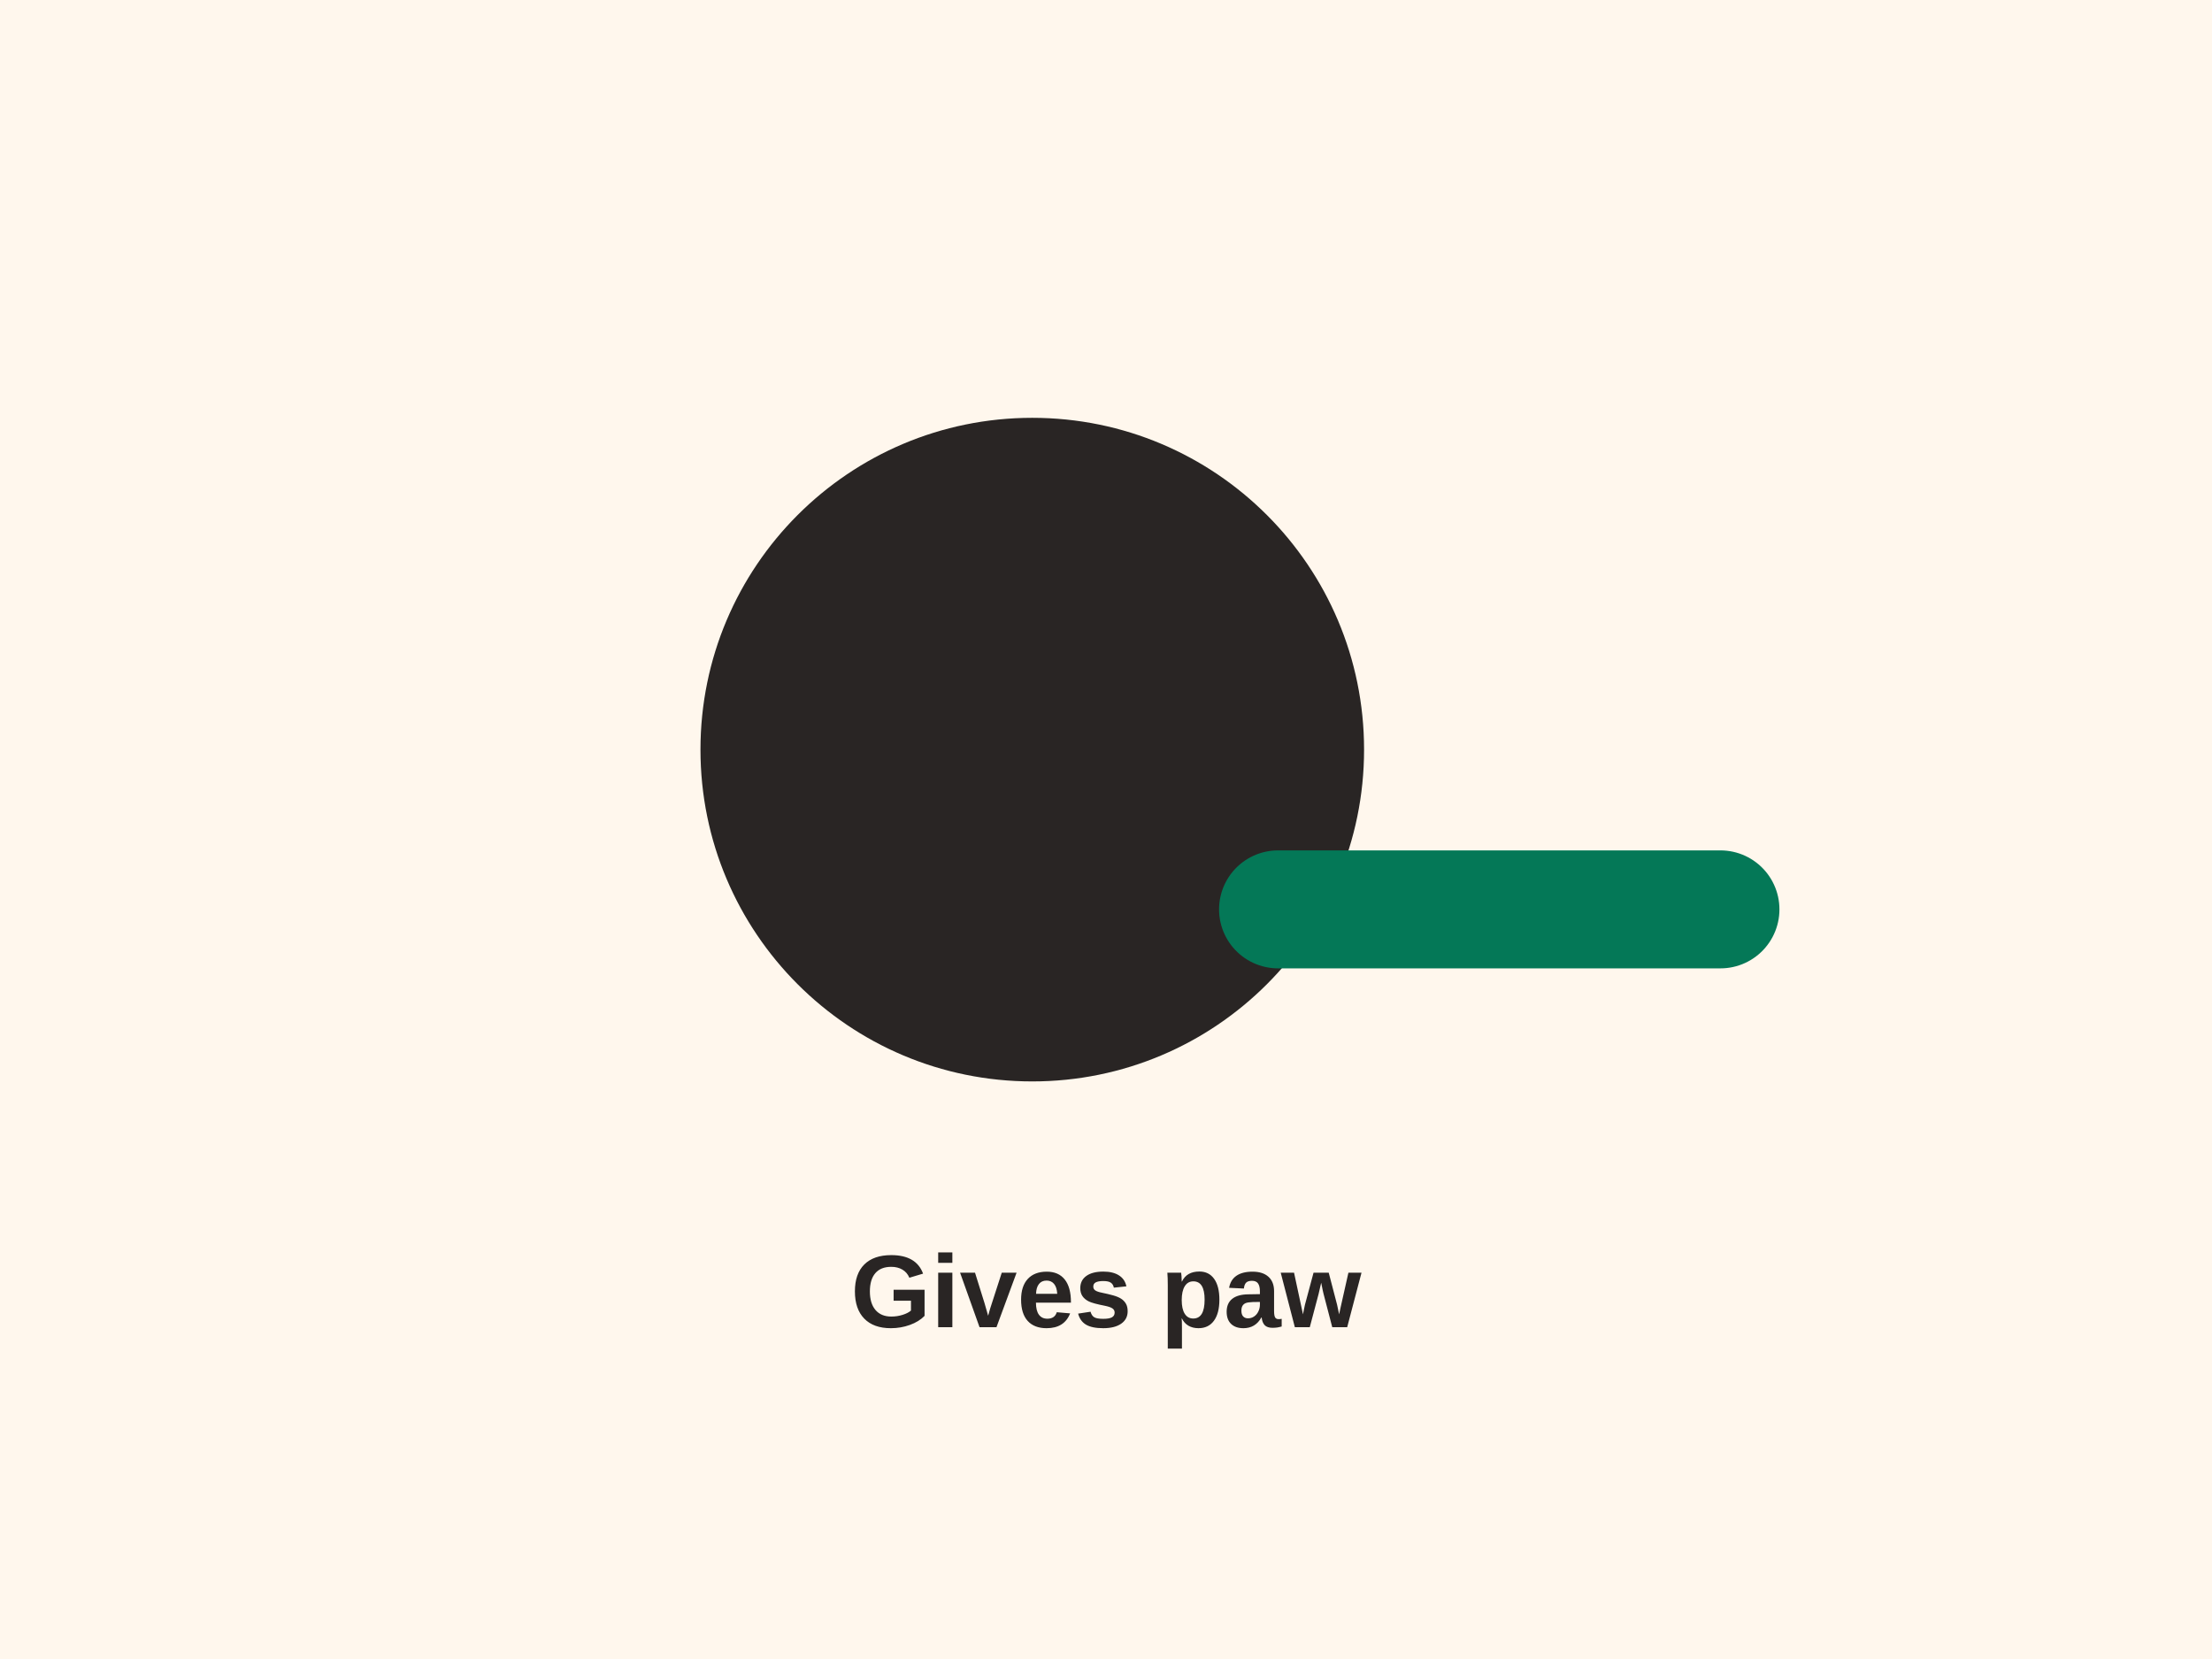
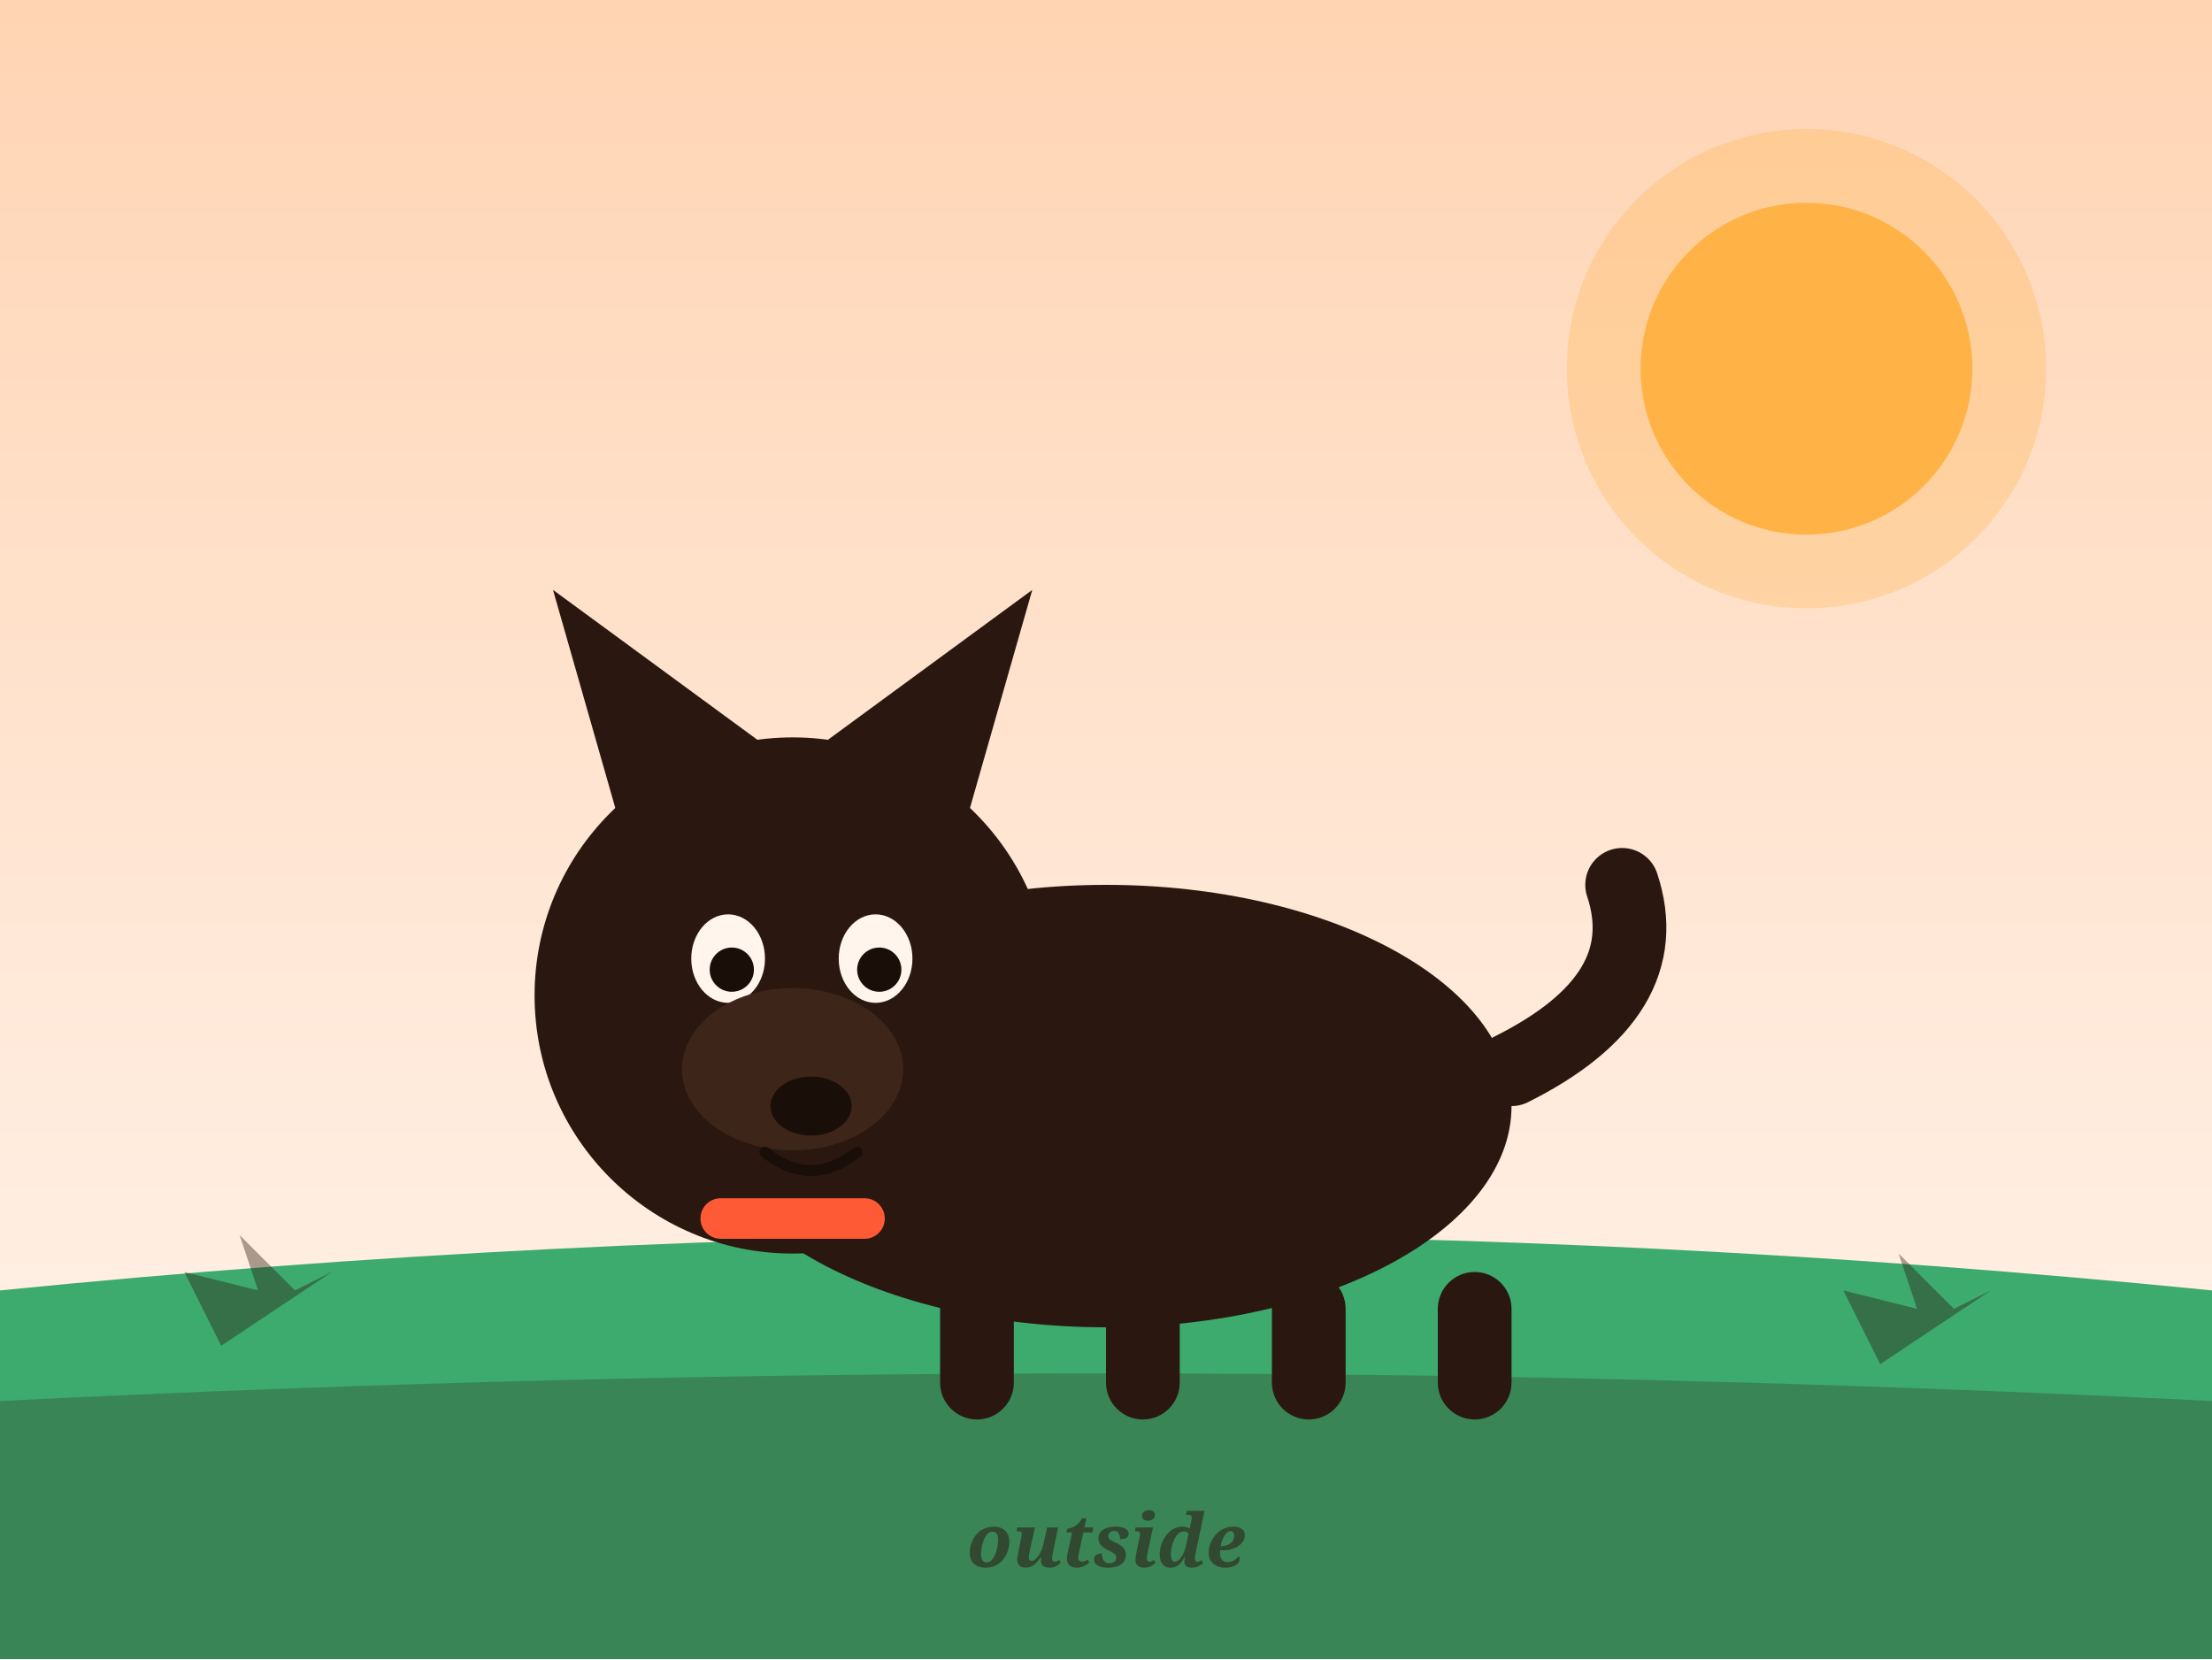
- <svg xmlns="http://www.w3.org/2000/svg" viewBox="0 0 900 675">
-   <rect width="900" height="675" fill="#fff7ed" />
-   <circle cx="420" cy="305" r="135" fill="#292524" />
-   <path d="M520 370h180" stroke="#047857" stroke-width="48" stroke-linecap="round" />
-   <text x="450" y="540" text-anchor="middle" font-family="Arial" font-size="42" font-weight="800" fill="#292524">Gives paw</text>
+ <svg xmlns="http://www.w3.org/2000/svg" viewBox="0 0 1200 900" role="img" aria-label="Drago outside placeholder">
+   <defs>
+     <linearGradient id="g4" x1="0" x2="0" y1="0" y2="1">
+       <stop offset="0" stop-color="#FFD4B3" />
+       <stop offset="0.6" stop-color="#FFE9D9" />
+       <stop offset="1" stop-color="#FFF5EC" />
+     </linearGradient>
+   </defs>
+   <rect width="1200" height="900" fill="url(#g4)" />
+   <circle cx="980" cy="200" r="90" fill="#FFB347" />
+   <circle cx="980" cy="200" r="130" fill="#FFB347" opacity="0.3" />
+   <path d="M0 700 Q600 640 1200 700 L1200 900 L0 900 Z" fill="#3DAA6E" />
+   <path d="M0 760 Q600 730 1200 760 L1200 900 L0 900 Z" fill="#2A1810" opacity="0.25" />
+   <path d="M120 730 L100 690 L140 700 L130 670 L160 700 L180 690 Z" fill="#2A1810" opacity="0.4" />
+   <path d="M1020 740 L1000 700 L1040 710 L1030 680 L1060 710 L1080 700 Z" fill="#2A1810" opacity="0.4" />
+   <ellipse cx="600" cy="600" rx="220" ry="120" fill="#2A1810" />
+   <circle cx="430" cy="540" r="140" fill="#2A1810" />
+   <path d="M340 460 L300 320 L450 430 Z" fill="#2A1810" />
+   <path d="M520 460 L560 320 L410 430 Z" fill="#2A1810" />
+   <ellipse cx="395" cy="520" rx="20" ry="24" fill="#FFF5EC" />
+   <ellipse cx="475" cy="520" rx="20" ry="24" fill="#FFF5EC" />
+   <circle cx="397" cy="526" r="12" fill="#1A0E08" />
+   <circle cx="477" cy="526" r="12" fill="#1A0E08" />
+   <ellipse cx="440" cy="600" rx="22" ry="16" fill="#1A0E08" />
+   <ellipse cx="430" cy="580" rx="60" ry="44" fill="#3D2519" />
+   <ellipse cx="440" cy="600" rx="22" ry="16" fill="#1A0E08" />
+   <path d="M415 625 Q440 645 465 625" stroke="#1A0E08" stroke-width="6" stroke-linecap="round" fill="none" />
+   <rect x="510" y="690" width="40" height="80" rx="20" fill="#2A1810" />
+   <rect x="600" y="690" width="40" height="80" rx="20" fill="#2A1810" />
+   <rect x="690" y="690" width="40" height="80" rx="20" fill="#2A1810" />
+   <rect x="780" y="690" width="40" height="80" rx="20" fill="#2A1810" />
+   <path d="M820 580 Q900 540 880 480" stroke="#2A1810" stroke-width="40" stroke-linecap="round" fill="none" />
+   <rect x="380" y="650" width="100" height="22" rx="11" fill="#FF5A36" />
+   <text x="600" y="850" text-anchor="middle" font-family="'Fraunces', Georgia, serif" font-size="40" font-weight="700" font-style="italic" fill="#2A1810" opacity="0.55">outside</text>
</svg>
